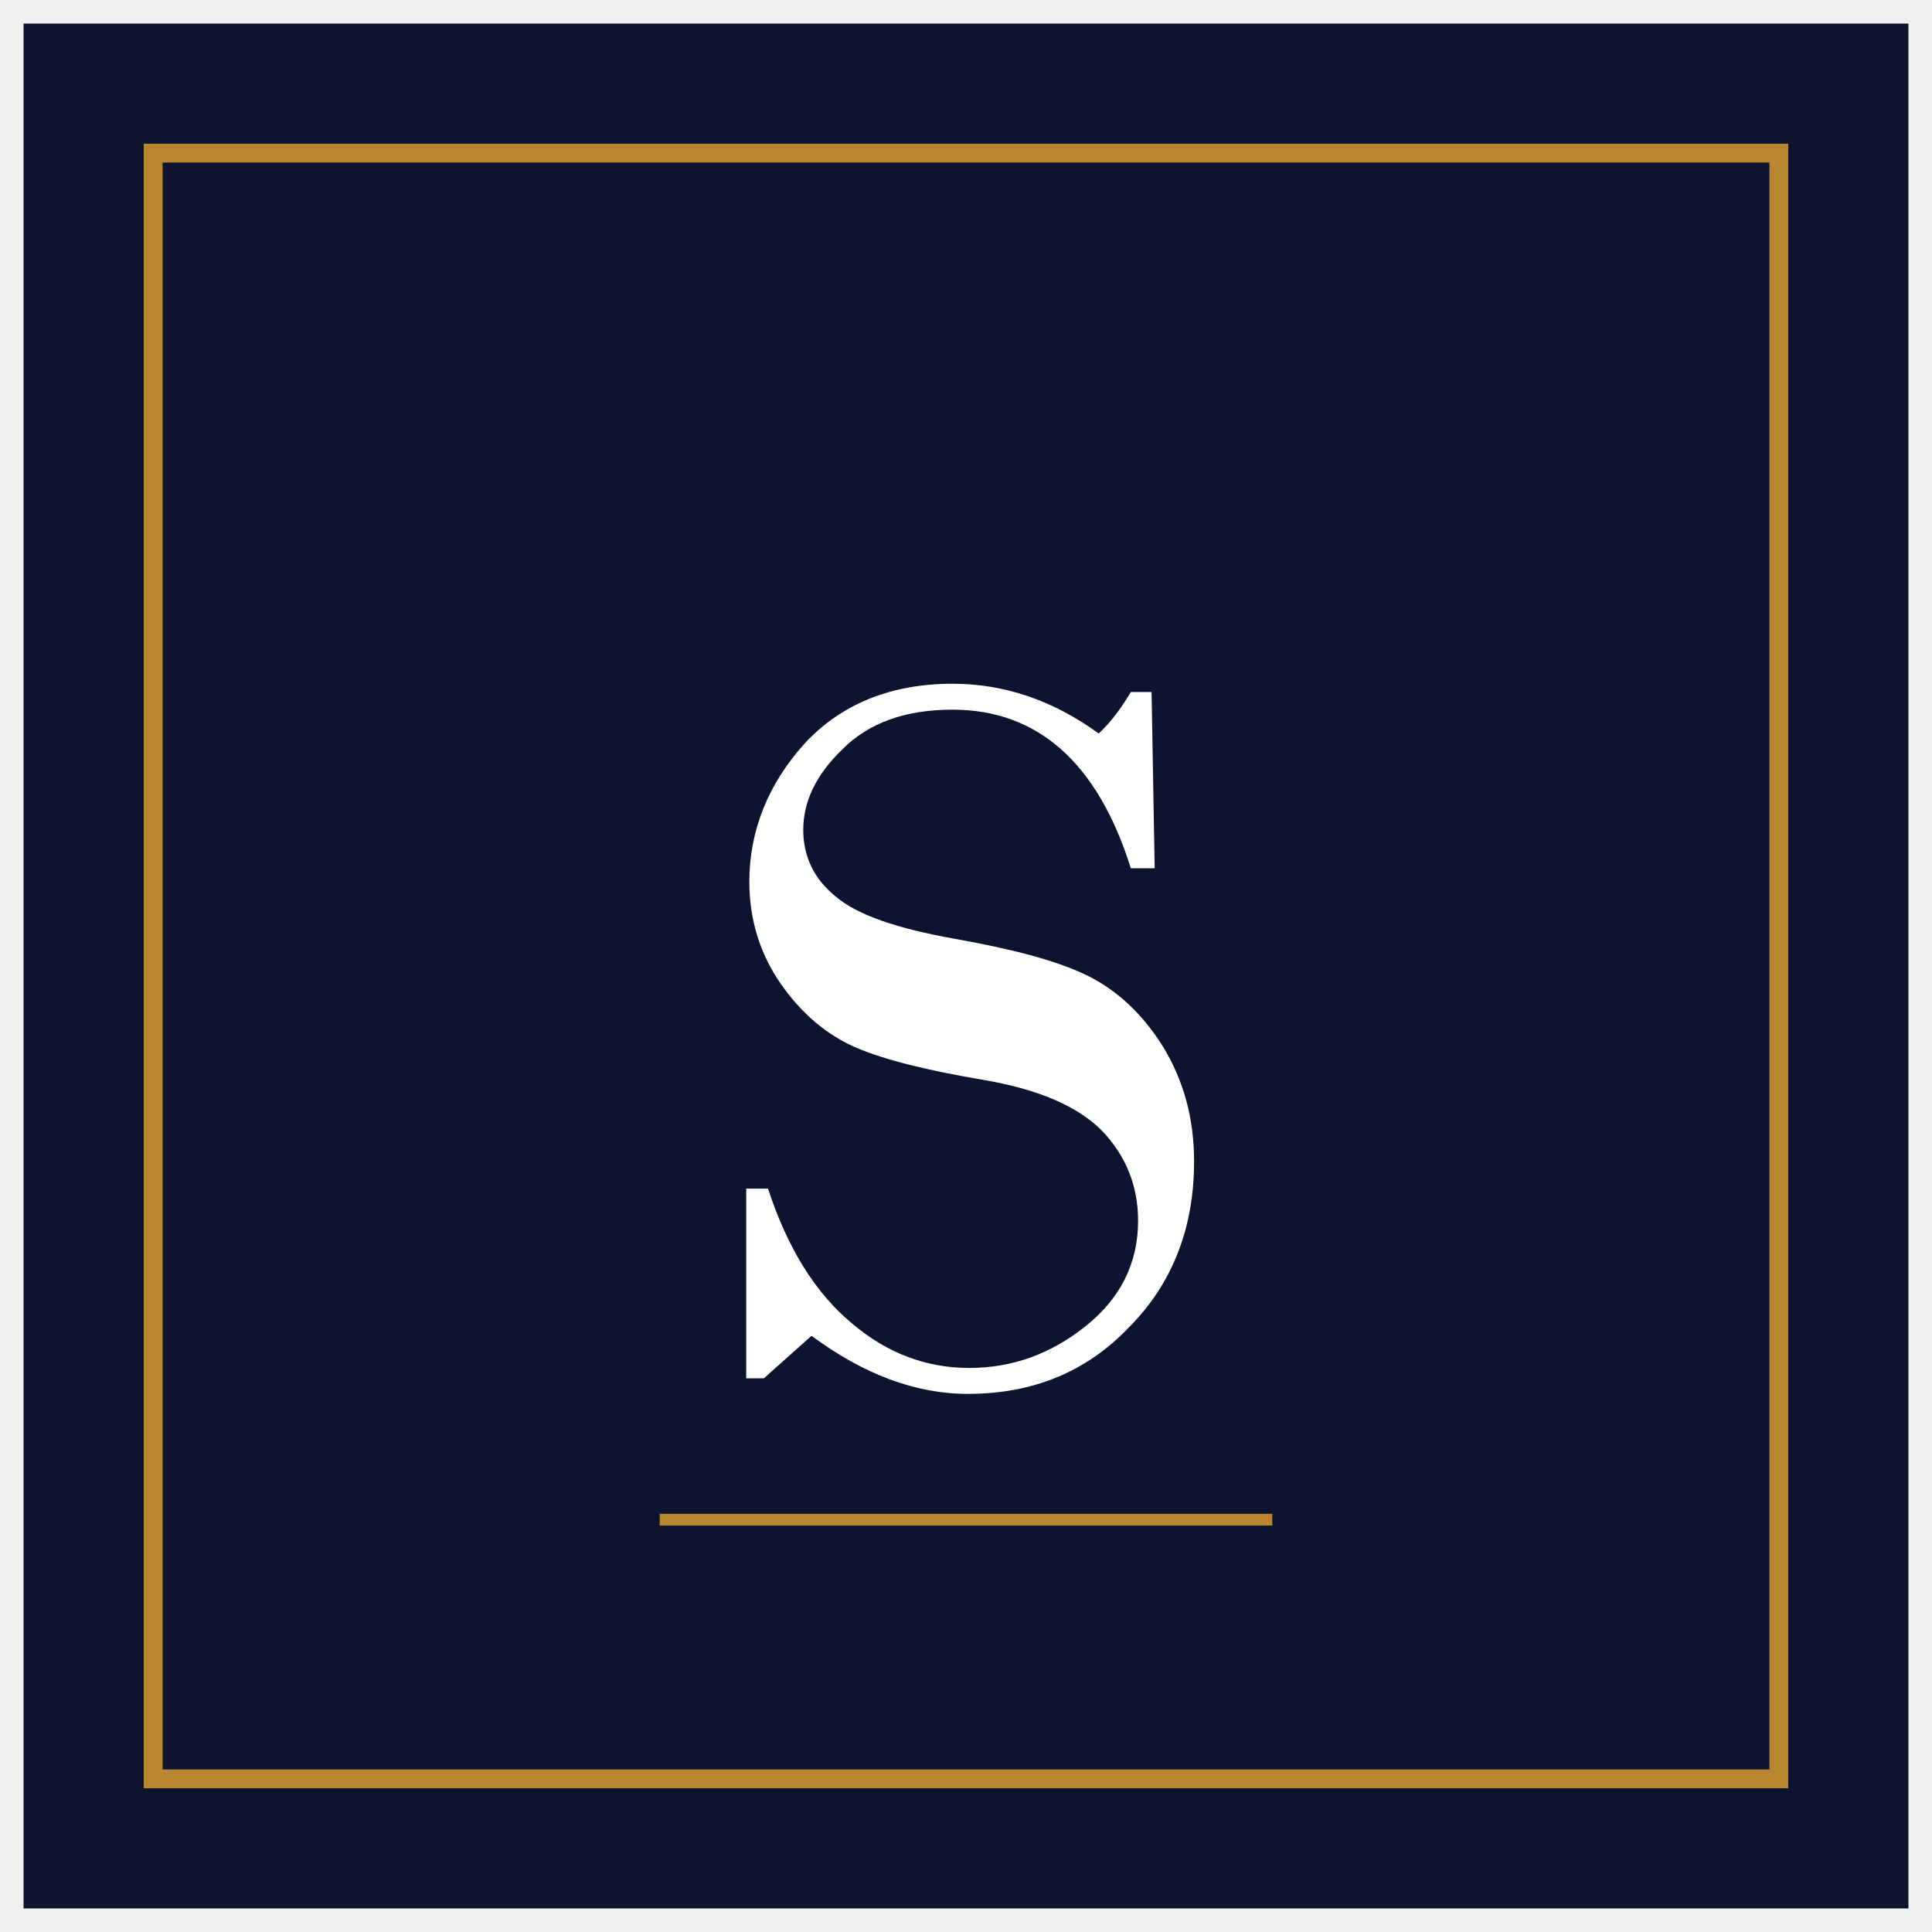
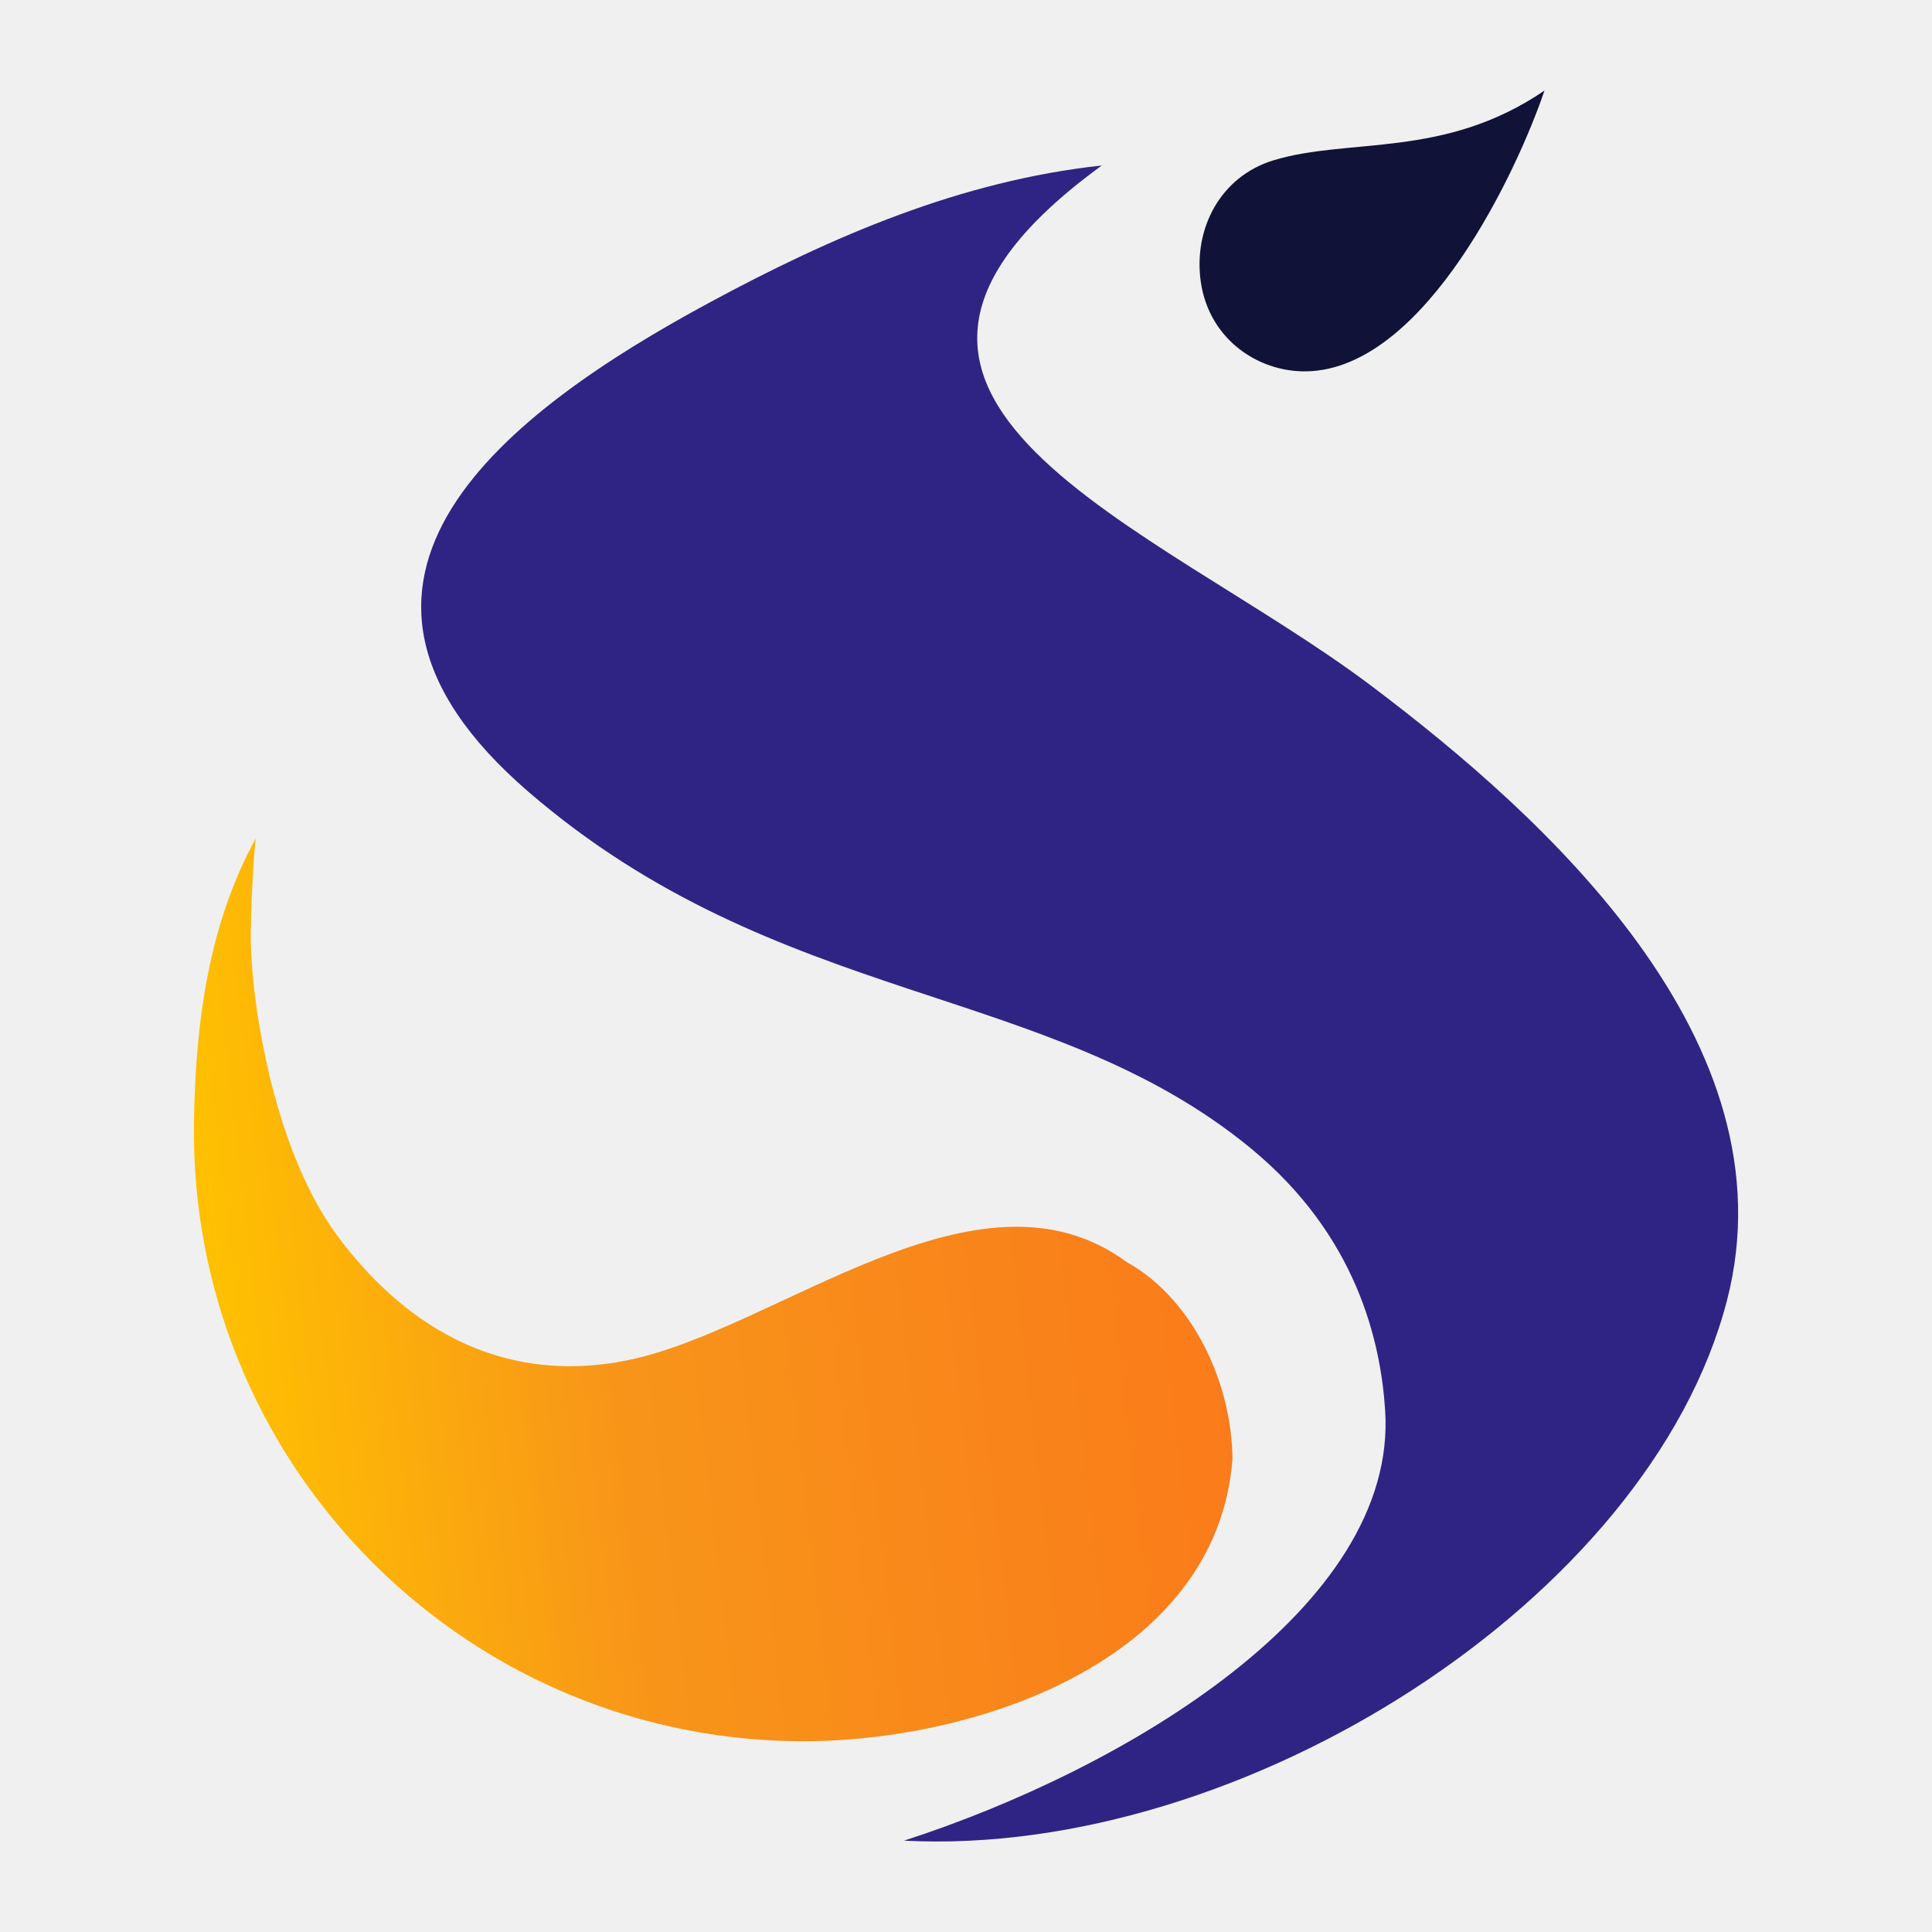
- <svg xmlns="http://www.w3.org/2000/svg" xmlns:xlink="http://www.w3.org/1999/xlink" role="img" aria-label="Smartline Point Cleaning Hub Ltd" version="1.1" width="82" height="82" viewBox="0 0 82 82">
+ <svg xmlns="http://www.w3.org/2000/svg" role="img" aria-label="Smartline Point Cleaning Hub Ltd" width="64" height="64" viewBox="0 0 64 64">
  <defs>
-     <clipPath id="clip_1">
-       <path transform="matrix(1,0,0,-1,-9,91)" d="M9 9H91V91H9Z" clip-rule="evenodd" />
-     </clipPath>
-     <path id="font_2_52" d="M.45 .662 .453 .492H.43C.398 .594 .34 .645 .258 .645 .212 .645 .177 .632 .152 .607 .126 .582 .114 .556 .114 .529 .114 .504 .124 .482 .145 .465 .166 .447 .204 .434 .26 .424 .316 .414 .358 .403 .387 .389 .416 .375 .441 .352 .461 .32 .481 .287 .491 .251 .491 .209 .491 .145 .47 .091 .428 .049 .387 .006 .335-.015 .273-.015 .222-.015 .172 .004 .122 .041L.076 0H.059V.183H.08C.099 .125 .126 .082 .161 .053 .195 .024 .233 .01 .274 .01 .315 .01 .352 .023 .386 .05 .42 .077 .437 .111 .437 .152 .437 .186 .425 .215 .402 .239 .378 .263 .34 .279 .287 .288 .234 .297 .193 .307 .165 .319 .137 .331 .112 .352 .092 .381 .072 .41 .062 .443 .062 .479 .062 .528 .08 .573 .115 .612 .15 .65 .198 .67 .258 .67 .308 .67 .355 .654 .399 .622 .411 .633 .421 .647 .43 .662H.45Z" />
+     <linearGradient id="slv" gradientUnits="userSpaceOnUse" x1="-3.968" y1="47.43" x2="59.623" y2="40.023">
+       <stop offset="0" stop-color="#FF6600" />
+       <stop offset="0.17" stop-color="#FFC200" />
+       <stop offset="0.38" stop-color="#F89519" />
+       <stop offset="1" stop-color="#FC621C" />
+     </linearGradient>
  </defs>
-   <g clip-path="url(#clip_1)">
-     <path transform="matrix(1,0,0,-1,-9,91)" d="M10 10H90V90H10Z" fill="#0e1430" fill-rule="evenodd" />
-     <path transform="matrix(1,0,0,-1,-9,91)" stroke-width=".8" stroke-linecap="butt" stroke-miterlimit="10" stroke-linejoin="miter" fill="none" stroke="#b8862f" d="M15.5 15.5H84.5V84.5H15.5Z" />
-     <use data-text="S" xlink:href="#font_2_52" transform="matrix(44,0,0,-44,29.0761,58.5)" fill="#ffffff" />
-     <path transform="matrix(1,0,0,-1,-9,91)" stroke-width=".5" stroke-linecap="butt" stroke-miterlimit="10" stroke-linejoin="miter" fill="none" stroke="#b8862f" d="M37 26.5H63" />
-   </g>
+   <path fill="#2F2483" fill-rule="nonzero" d="M29.946 60.974C37.242 58.616 46.31 53.244 45.885 46.721C45.736 44.427 44.935 40.916 41.429 38.035C34.717 32.519 25.798 33.385 17.5 26.225C9.366 19.208 16.875 13.605 23.478 10.036C27.574 7.823 31.833 5.987 36.499 5.482C25.881 13.211 38.271 17.323 45.455 22.741C51.144 27.033 59.437 34.483 57.206 43.088C54.644 52.971 41.169 61.559 29.946 60.974" />
+   <path fill="url(#slv)" fill-rule="evenodd" d="M26.318 57.679C15.158 57.507 6.252 48.32 6.425 37.161C6.478 33.758 6.942 30.566 8.471 27.775C8.471 27.775 8.337 28.972 8.307 30.905C8.277 32.85 8.975 37.942 11.155 40.908C13.223 43.72 16.415 45.958 20.817 45.054C25.766 44.038 32.415 38.177 37.333 41.815C39.349 42.918 40.793 45.586 40.828 48.329C40.304 55.12 32.083 57.768 26.318 57.679" />
+   <path fill="#101238" fill-rule="nonzero" d="M39.777 9.331C39.528 7.571 40.429 5.843 42.191 5.309C44.699 4.549 47.843 5.267 51.163 3C50.235 5.728 47.267 12.003 43.483 12.292C41.79 12.421 40.057 11.296 39.777 9.331" />
</svg>
